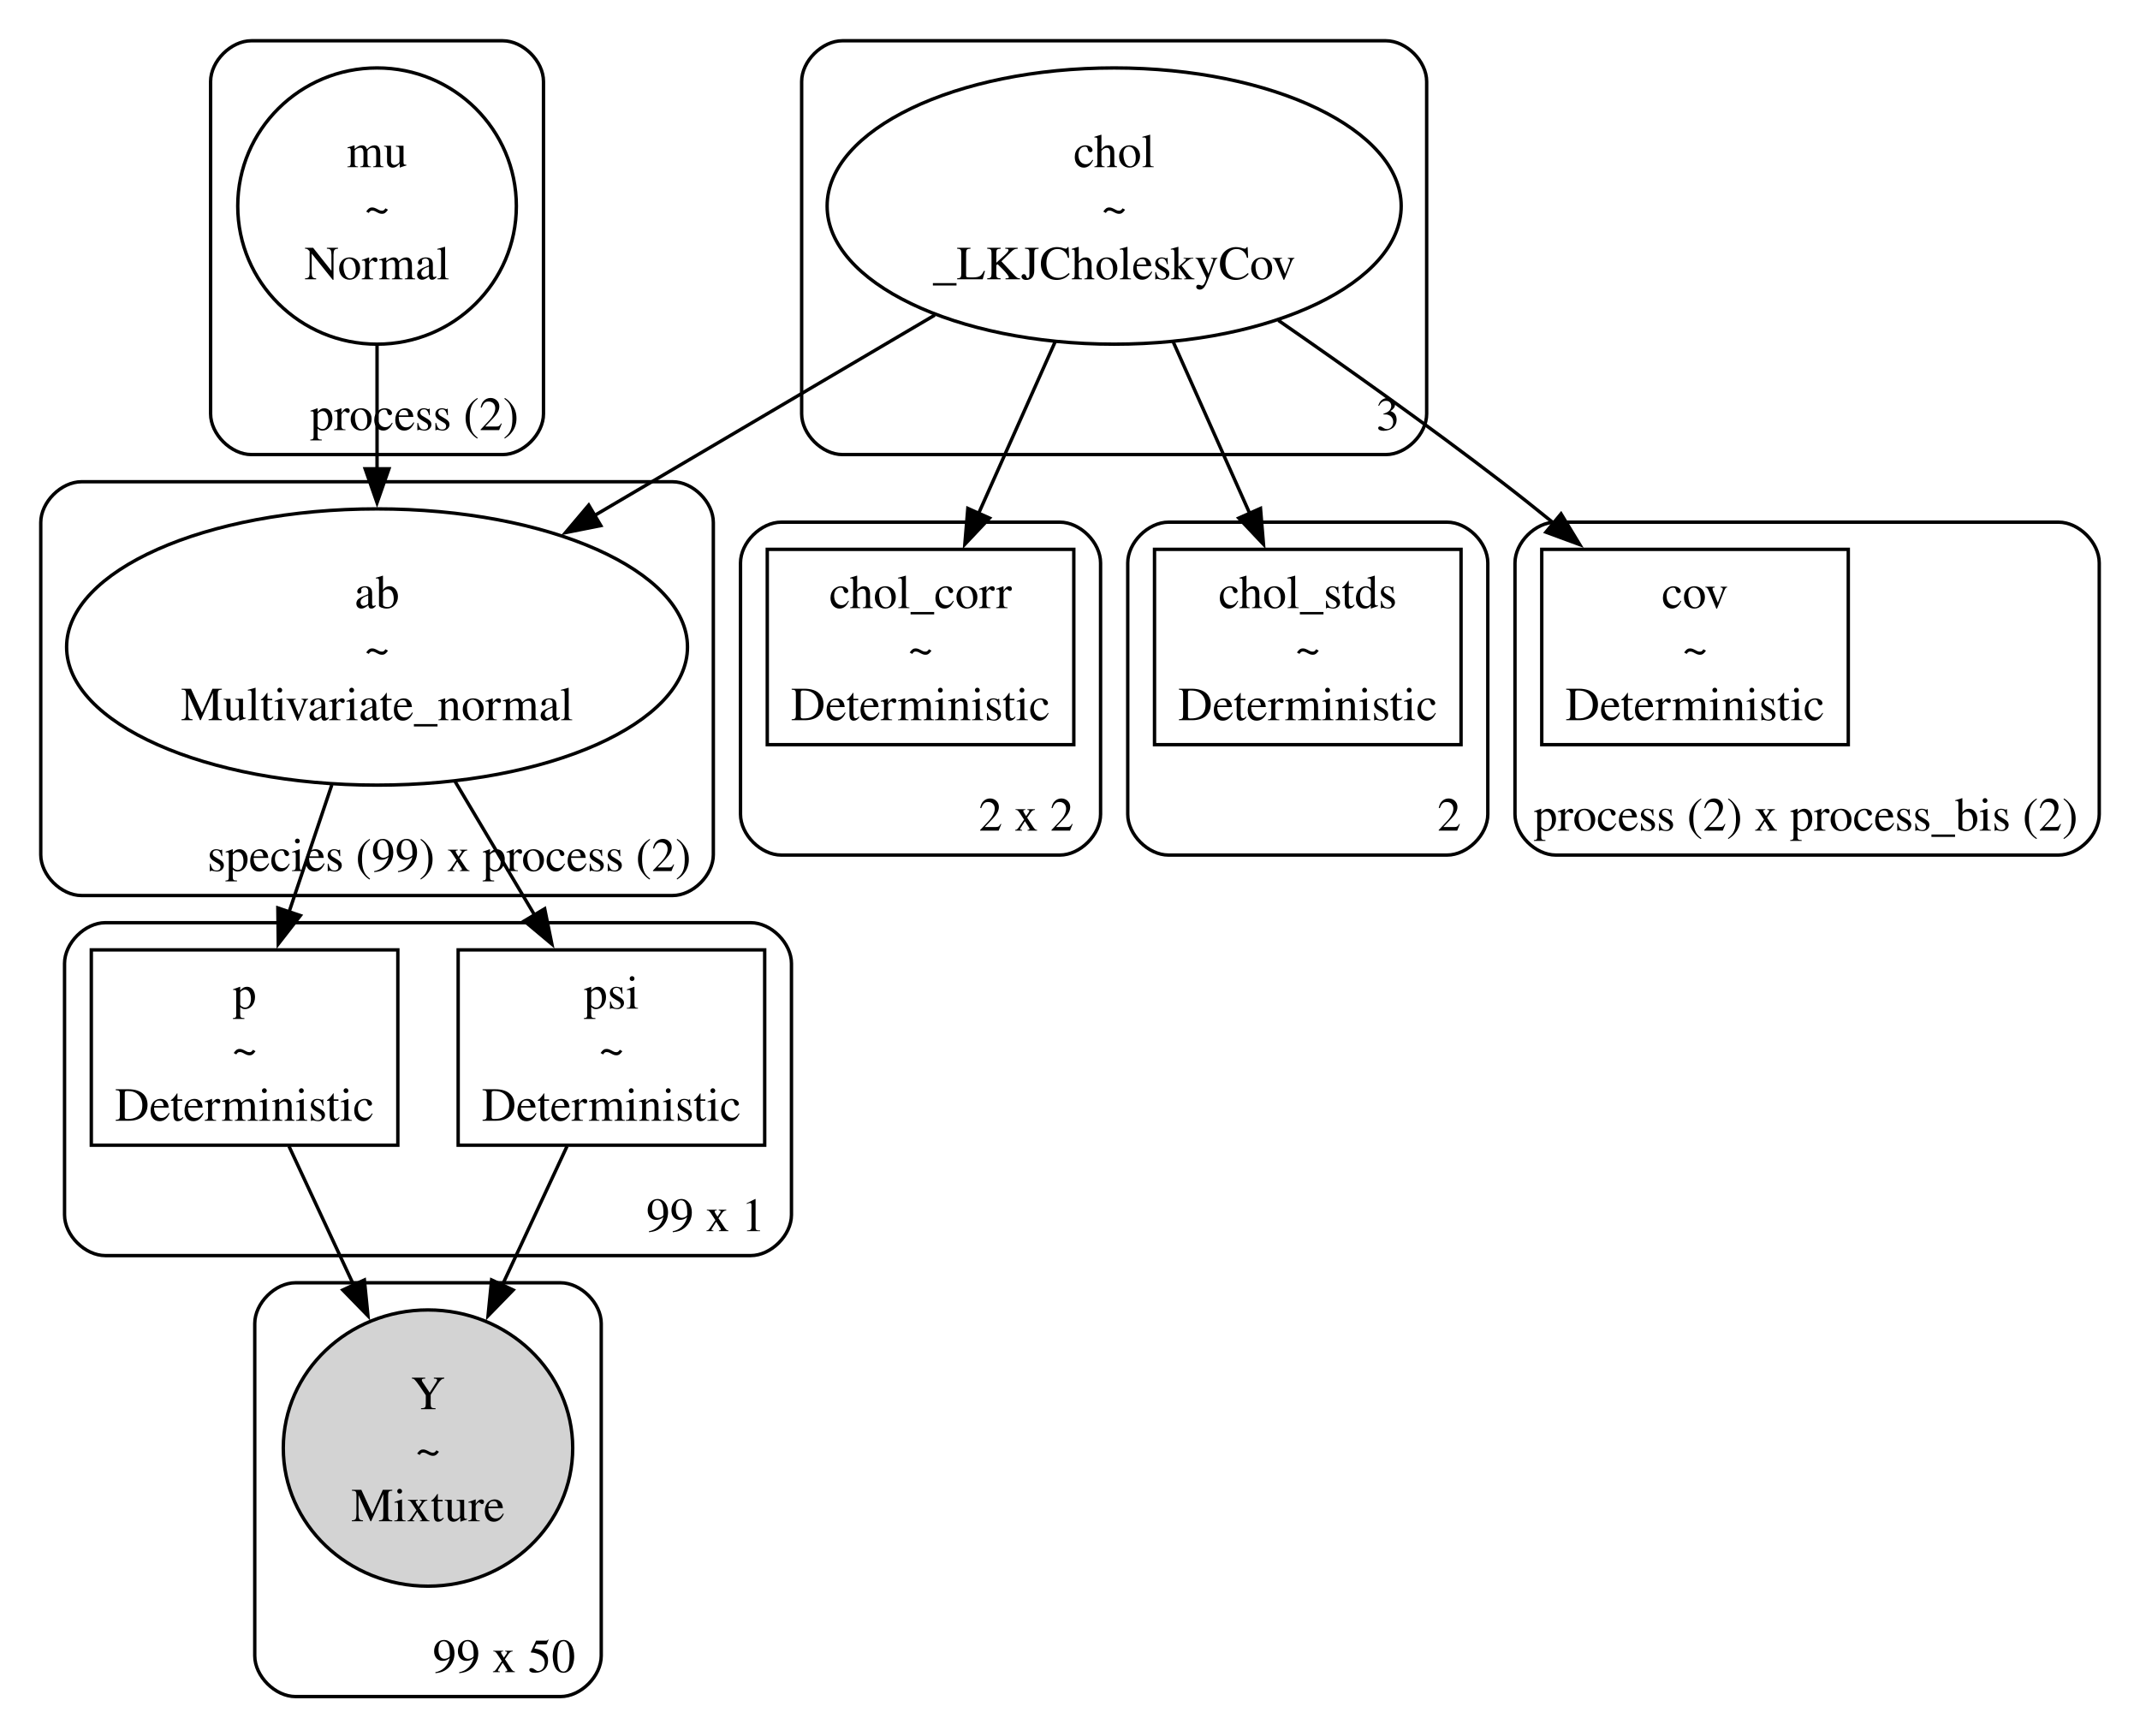
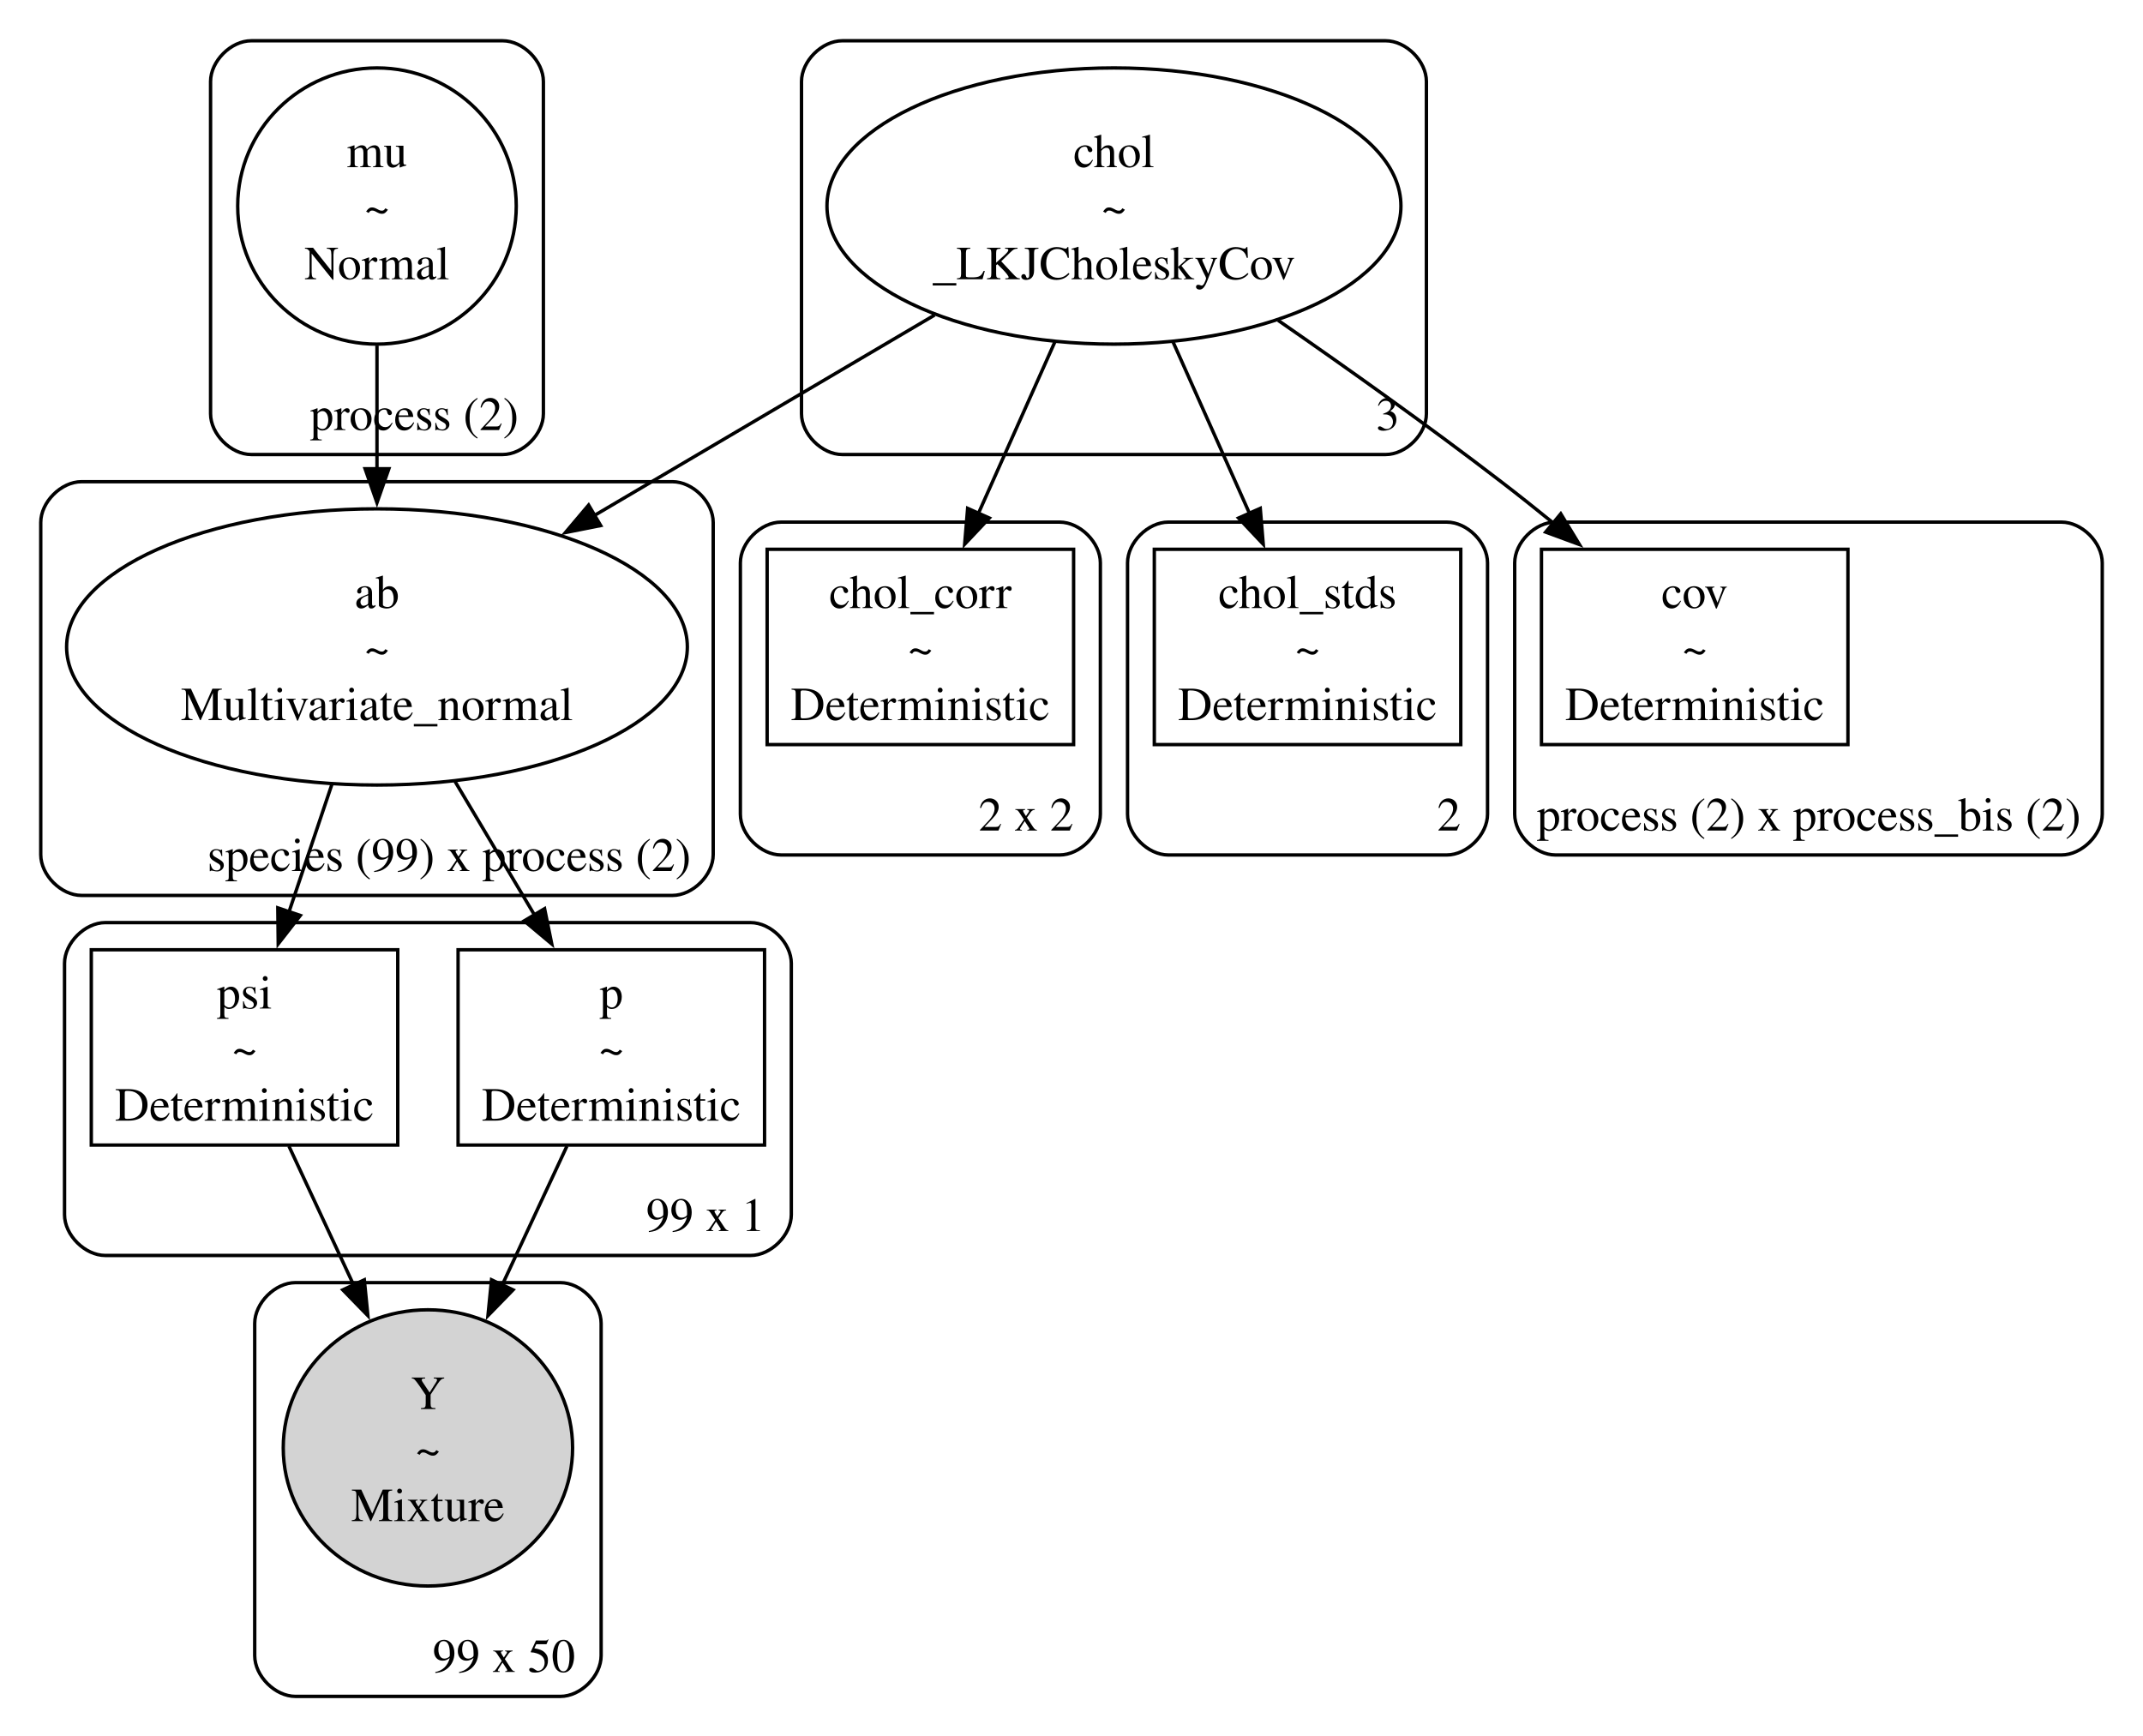
- <svg xmlns="http://www.w3.org/2000/svg" width="630pt" height="511pt" viewBox="0.00 0.00 630.00 511.00">
+ <svg xmlns="http://www.w3.org/2000/svg" width="631pt" height="511pt" viewBox="0.00 0.00 631.00 511.00">
  <g id="graph0" class="graph" transform="scale(1 1) rotate(0) translate(4 507.45)">
-     <polygon fill="white" stroke="none" points="-4,4 -4,-507.45 626,-507.45 626,4 -4,4" />
+     <polygon fill="white" stroke="none" points="-4,4 -4,-507.45 627,-507.45 627,4 -4,4" />
    <g id="clust1" class="cluster">
      <path fill="none" stroke="black" d="M70,-373.63C70,-373.63 144,-373.63 144,-373.63 150,-373.63 156,-379.63 156,-385.63 156,-385.63 156,-483.45 156,-483.45 156,-489.45 150,-495.45 144,-495.45 144,-495.45 70,-495.45 70,-495.45 64,-495.45 58,-489.45 58,-483.45 58,-483.45 58,-385.63 58,-385.63 58,-379.63 64,-373.63 70,-373.63" />
      <text xml:space="preserve" text-anchor="middle" x="118" y="-380.83" font-family="Times,serif" font-size="14.00">process (2)</text>
    </g>
    <g id="clust2" class="cluster">
      <path fill="none" stroke="black" d="M244,-373.63C244,-373.63 404,-373.63 404,-373.63 410,-373.63 416,-379.63 416,-385.63 416,-385.63 416,-483.45 416,-483.45 416,-489.45 410,-495.45 404,-495.45 404,-495.45 244,-495.45 244,-495.45 238,-495.45 232,-489.45 232,-483.45 232,-483.45 232,-385.63 232,-385.63 232,-379.63 238,-373.63 244,-373.63" />
      <text xml:space="preserve" text-anchor="middle" x="404.62" y="-380.83" font-family="Times,serif" font-size="14.00">3</text>
    </g>
    <g id="clust3" class="cluster">
      <path fill="none" stroke="black" d="M226,-255.73C226,-255.73 308,-255.73 308,-255.73 314,-255.73 320,-261.73 320,-267.73 320,-267.73 320,-341.73 320,-341.73 320,-347.73 314,-353.73 308,-353.73 308,-353.73 226,-353.73 226,-353.73 220,-353.73 214,-347.73 214,-341.73 214,-341.73 214,-267.73 214,-267.73 214,-261.73 220,-255.73 226,-255.73" />
      <text xml:space="preserve" text-anchor="middle" x="298.12" y="-262.93" font-family="Times,serif" font-size="14.00">2 x 2</text>
    </g>
    <g id="clust4" class="cluster">
      <path fill="none" stroke="black" d="M340,-255.73C340,-255.73 422,-255.73 422,-255.73 428,-255.73 434,-261.73 434,-267.73 434,-267.73 434,-341.73 434,-341.73 434,-347.73 428,-353.73 422,-353.73 422,-353.73 340,-353.73 340,-353.73 334,-353.73 328,-347.73 328,-341.73 328,-341.73 328,-267.73 328,-267.73 328,-261.73 334,-255.73 340,-255.73" />
      <text xml:space="preserve" text-anchor="middle" x="422.62" y="-262.93" font-family="Times,serif" font-size="14.00">2</text>
    </g>
    <g id="clust5" class="cluster">
-       <path fill="none" stroke="black" d="M454,-255.73C454,-255.73 602,-255.73 602,-255.73 608,-255.73 614,-261.73 614,-267.73 614,-267.73 614,-341.73 614,-341.73 614,-347.73 608,-353.73 602,-353.73 602,-353.73 454,-353.73 454,-353.73 448,-353.73 442,-347.73 442,-341.73 442,-341.73 442,-267.73 442,-267.73 442,-261.73 448,-255.73 454,-255.73" />
-       <text xml:space="preserve" text-anchor="middle" x="527.62" y="-262.93" font-family="Times,serif" font-size="14.00">process (2) x process_bis (2)</text>
+       <path fill="none" stroke="black" d="M454,-255.73C454,-255.73 603,-255.73 603,-255.73 609,-255.73 615,-261.73 615,-267.73 615,-267.73 615,-341.73 615,-341.73 615,-347.73 609,-353.73 603,-353.73 603,-353.73 454,-353.73 454,-353.73 448,-353.73 442,-347.73 442,-341.73 442,-341.73 442,-267.73 442,-267.73 442,-261.73 448,-255.73 454,-255.73" />
+       <text xml:space="preserve" text-anchor="middle" x="528.62" y="-262.93" font-family="Times,serif" font-size="14.00">process (2) x process_bis (2)</text>
    </g>
    <g id="clust6" class="cluster">
      <path fill="none" stroke="black" d="M20,-243.82C20,-243.82 194,-243.82 194,-243.82 200,-243.82 206,-249.82 206,-255.82 206,-255.82 206,-353.63 206,-353.63 206,-359.63 200,-365.63 194,-365.63 194,-365.63 20,-365.63 20,-365.63 14,-365.63 8,-359.63 8,-353.63 8,-353.63 8,-255.82 8,-255.82 8,-249.82 14,-243.82 20,-243.82" />
      <text xml:space="preserve" text-anchor="middle" x="128.25" y="-251.02" font-family="Times,serif" font-size="14.00">species (99) x process (2)</text>
    </g>
    <g id="clust7" class="cluster">
      <path fill="none" stroke="black" d="M27,-137.82C27,-137.82 217,-137.82 217,-137.82 223,-137.82 229,-143.82 229,-149.82 229,-149.82 229,-223.82 229,-223.82 229,-229.82 223,-235.82 217,-235.82 217,-235.82 27,-235.82 27,-235.82 21,-235.82 15,-229.82 15,-223.82 15,-223.82 15,-149.82 15,-149.82 15,-143.82 21,-137.82 27,-137.82" />
      <text xml:space="preserve" text-anchor="middle" x="203.75" y="-145.02" font-family="Times,serif" font-size="14.00">99 x 1</text>
    </g>
    <g id="clust8" class="cluster">
      <path fill="none" stroke="black" d="M83,-8C83,-8 161,-8 161,-8 167,-8 173,-14 173,-20 173,-20 173,-117.82 173,-117.82 173,-123.82 167,-129.82 161,-129.82 161,-129.82 83,-129.82 83,-129.82 77,-129.82 71,-123.82 71,-117.82 71,-117.82 71,-20 71,-20 71,-14 77,-8 83,-8" />
      <text xml:space="preserve" text-anchor="middle" x="144.38" y="-15.2" font-family="Times,serif" font-size="14.00">99 x 50</text>
    </g>
    <g id="node1" class="node">
      <ellipse fill="none" stroke="black" cx="107" cy="-446.79" rx="41.01" ry="40.66" />
      <text xml:space="preserve" text-anchor="middle" x="107" y="-458.24" font-family="Times,serif" font-size="14.00">mu</text>
      <text xml:space="preserve" text-anchor="middle" x="107" y="-441.74" font-family="Times,serif" font-size="14.00">~</text>
      <text xml:space="preserve" text-anchor="middle" x="107" y="-425.24" font-family="Times,serif" font-size="14.00">Normal</text>
    </g>
    <g id="node6" class="node">
      <ellipse fill="none" stroke="black" cx="107" cy="-316.98" rx="91.39" ry="40.66" />
      <text xml:space="preserve" text-anchor="middle" x="107" y="-328.43" font-family="Times,serif" font-size="14.00">ab</text>
      <text xml:space="preserve" text-anchor="middle" x="107" y="-311.93" font-family="Times,serif" font-size="14.00">~</text>
      <text xml:space="preserve" text-anchor="middle" x="107" y="-295.43" font-family="Times,serif" font-size="14.00">Multivariate_normal</text>
    </g>
    <g id="edge4" class="edge">
      <path fill="none" stroke="black" d="M107,-405.7C107,-394.16 107,-381.41 107,-369.29" />
      <polygon fill="black" stroke="black" points="110.5,-369.44 107,-359.44 103.5,-369.44 110.5,-369.44" />
    </g>
    <g id="node2" class="node">
      <ellipse fill="none" stroke="black" cx="324" cy="-446.79" rx="84.5" ry="40.66" />
      <text xml:space="preserve" text-anchor="middle" x="324" y="-458.24" font-family="Times,serif" font-size="14.00">chol</text>
      <text xml:space="preserve" text-anchor="middle" x="324" y="-441.74" font-family="Times,serif" font-size="14.00">~</text>
      <text xml:space="preserve" text-anchor="middle" x="324" y="-425.24" font-family="Times,serif" font-size="14.00">_LKJCholeskyCov</text>
    </g>
    <g id="node3" class="node">
      <polygon fill="none" stroke="black" points="312.12,-345.73 221.88,-345.73 221.88,-288.23 312.12,-288.23 312.12,-345.73" />
      <text xml:space="preserve" text-anchor="middle" x="267" y="-328.43" font-family="Times,serif" font-size="14.00">chol_corr</text>
      <text xml:space="preserve" text-anchor="middle" x="267" y="-311.93" font-family="Times,serif" font-size="14.00">~</text>
      <text xml:space="preserve" text-anchor="middle" x="267" y="-295.43" font-family="Times,serif" font-size="14.00">Deterministic</text>
    </g>
    <g id="edge1" class="edge">
      <path fill="none" stroke="black" d="M306.59,-406.75C299.39,-390.61 291.08,-371.96 283.93,-355.94" />
      <polygon fill="black" stroke="black" points="287.31,-354.93 280.04,-347.22 280.92,-357.78 287.31,-354.93" />
    </g>
    <g id="node4" class="node">
      <polygon fill="none" stroke="black" points="426.12,-345.73 335.88,-345.73 335.88,-288.23 426.12,-288.23 426.12,-345.73" />
      <text xml:space="preserve" text-anchor="middle" x="381" y="-328.43" font-family="Times,serif" font-size="14.00">chol_stds</text>
      <text xml:space="preserve" text-anchor="middle" x="381" y="-311.93" font-family="Times,serif" font-size="14.00">~</text>
      <text xml:space="preserve" text-anchor="middle" x="381" y="-295.43" font-family="Times,serif" font-size="14.00">Deterministic</text>
    </g>
    <g id="edge2" class="edge">
      <path fill="none" stroke="black" d="M341.41,-406.75C348.61,-390.61 356.92,-371.96 364.07,-355.94" />
      <polygon fill="black" stroke="black" points="367.08,-357.78 367.96,-347.22 360.69,-354.93 367.08,-357.78" />
    </g>
    <g id="node5" class="node">
      <polygon fill="none" stroke="black" points="540.12,-345.73 449.88,-345.73 449.88,-288.23 540.12,-288.23 540.12,-345.73" />
      <text xml:space="preserve" text-anchor="middle" x="495" y="-328.43" font-family="Times,serif" font-size="14.00">cov</text>
      <text xml:space="preserve" text-anchor="middle" x="495" y="-311.93" font-family="Times,serif" font-size="14.00">~</text>
      <text xml:space="preserve" text-anchor="middle" x="495" y="-295.43" font-family="Times,serif" font-size="14.00">Deterministic</text>
    </g>
    <g id="edge3" class="edge">
      <path fill="none" stroke="black" d="M372.34,-413.13C392.87,-398.92 416.89,-381.84 438,-365.63 443.11,-361.71 448.4,-357.5 453.6,-353.27" />
      <polygon fill="black" stroke="black" points="455.56,-356.19 461.06,-347.13 451.11,-350.79 455.56,-356.19" />
    </g>
    <g id="edge5" class="edge">
      <path fill="none" stroke="black" d="M271.19,-414.69C240.95,-396.88 202.79,-374.4 170.87,-355.6" />
      <polygon fill="black" stroke="black" points="172.87,-352.72 162.48,-350.66 169.32,-358.75 172.87,-352.72" />
    </g>
    <g id="node7" class="node">
      <polygon fill="none" stroke="black" points="113.12,-227.82 22.88,-227.82 22.88,-170.32 113.12,-170.32 113.12,-227.82" />
-       <text xml:space="preserve" text-anchor="middle" x="68" y="-210.52" font-family="Times,serif" font-size="14.00">p</text>
+       <text xml:space="preserve" text-anchor="middle" x="68" y="-210.52" font-family="Times,serif" font-size="14.00">psi</text>
      <text xml:space="preserve" text-anchor="middle" x="68" y="-194.02" font-family="Times,serif" font-size="14.00">~</text>
      <text xml:space="preserve" text-anchor="middle" x="68" y="-177.52" font-family="Times,serif" font-size="14.00">Deterministic</text>
    </g>
-     <g id="edge6" class="edge">
+     <g id="edge7" class="edge">
      <path fill="none" stroke="black" d="M93.69,-276.41C89.6,-264.26 85.11,-250.91 81.04,-238.81" />
      <polygon fill="black" stroke="black" points="84.43,-237.92 77.92,-229.56 77.8,-240.16 84.43,-237.92" />
    </g>
    <g id="node8" class="node">
      <polygon fill="none" stroke="black" points="221.12,-227.82 130.88,-227.82 130.88,-170.32 221.12,-170.32 221.12,-227.82" />
-       <text xml:space="preserve" text-anchor="middle" x="176" y="-210.52" font-family="Times,serif" font-size="14.00">psi</text>
+       <text xml:space="preserve" text-anchor="middle" x="176" y="-210.52" font-family="Times,serif" font-size="14.00">p</text>
      <text xml:space="preserve" text-anchor="middle" x="176" y="-194.02" font-family="Times,serif" font-size="14.00">~</text>
      <text xml:space="preserve" text-anchor="middle" x="176" y="-177.52" font-family="Times,serif" font-size="14.00">Deterministic</text>
    </g>
-     <g id="edge7" class="edge">
+     <g id="edge6" class="edge">
      <path fill="none" stroke="black" d="M129.98,-277.38C137.52,-264.7 145.9,-250.62 153.42,-238" />
      <polygon fill="black" stroke="black" points="156.35,-239.92 158.46,-229.53 150.34,-236.33 156.35,-239.92" />
    </g>
    <g id="node9" class="node">
      <ellipse fill="lightgrey" stroke="black" cx="122" cy="-81.16" rx="42.6" ry="40.66" />
      <text xml:space="preserve" text-anchor="middle" x="122" y="-92.61" font-family="Times,serif" font-size="14.00">Y</text>
      <text xml:space="preserve" text-anchor="middle" x="122" y="-76.11" font-family="Times,serif" font-size="14.00">~</text>
      <text xml:space="preserve" text-anchor="middle" x="122" y="-59.61" font-family="Times,serif" font-size="14.00">Mixture</text>
    </g>
    <g id="edge8" class="edge">
      <path fill="none" stroke="black" d="M81.07,-170.01C86.79,-157.73 93.66,-142.98 100.13,-129.11" />
      <polygon fill="black" stroke="black" points="103.27,-130.64 104.32,-120.1 96.93,-127.69 103.27,-130.64" />
    </g>
    <g id="edge9" class="edge">
      <path fill="none" stroke="black" d="M162.93,-170.01C157.21,-157.73 150.34,-142.98 143.87,-129.11" />
      <polygon fill="black" stroke="black" points="147.07,-127.69 139.68,-120.1 140.73,-130.64 147.07,-127.69" />
    </g>
  </g>
</svg>
